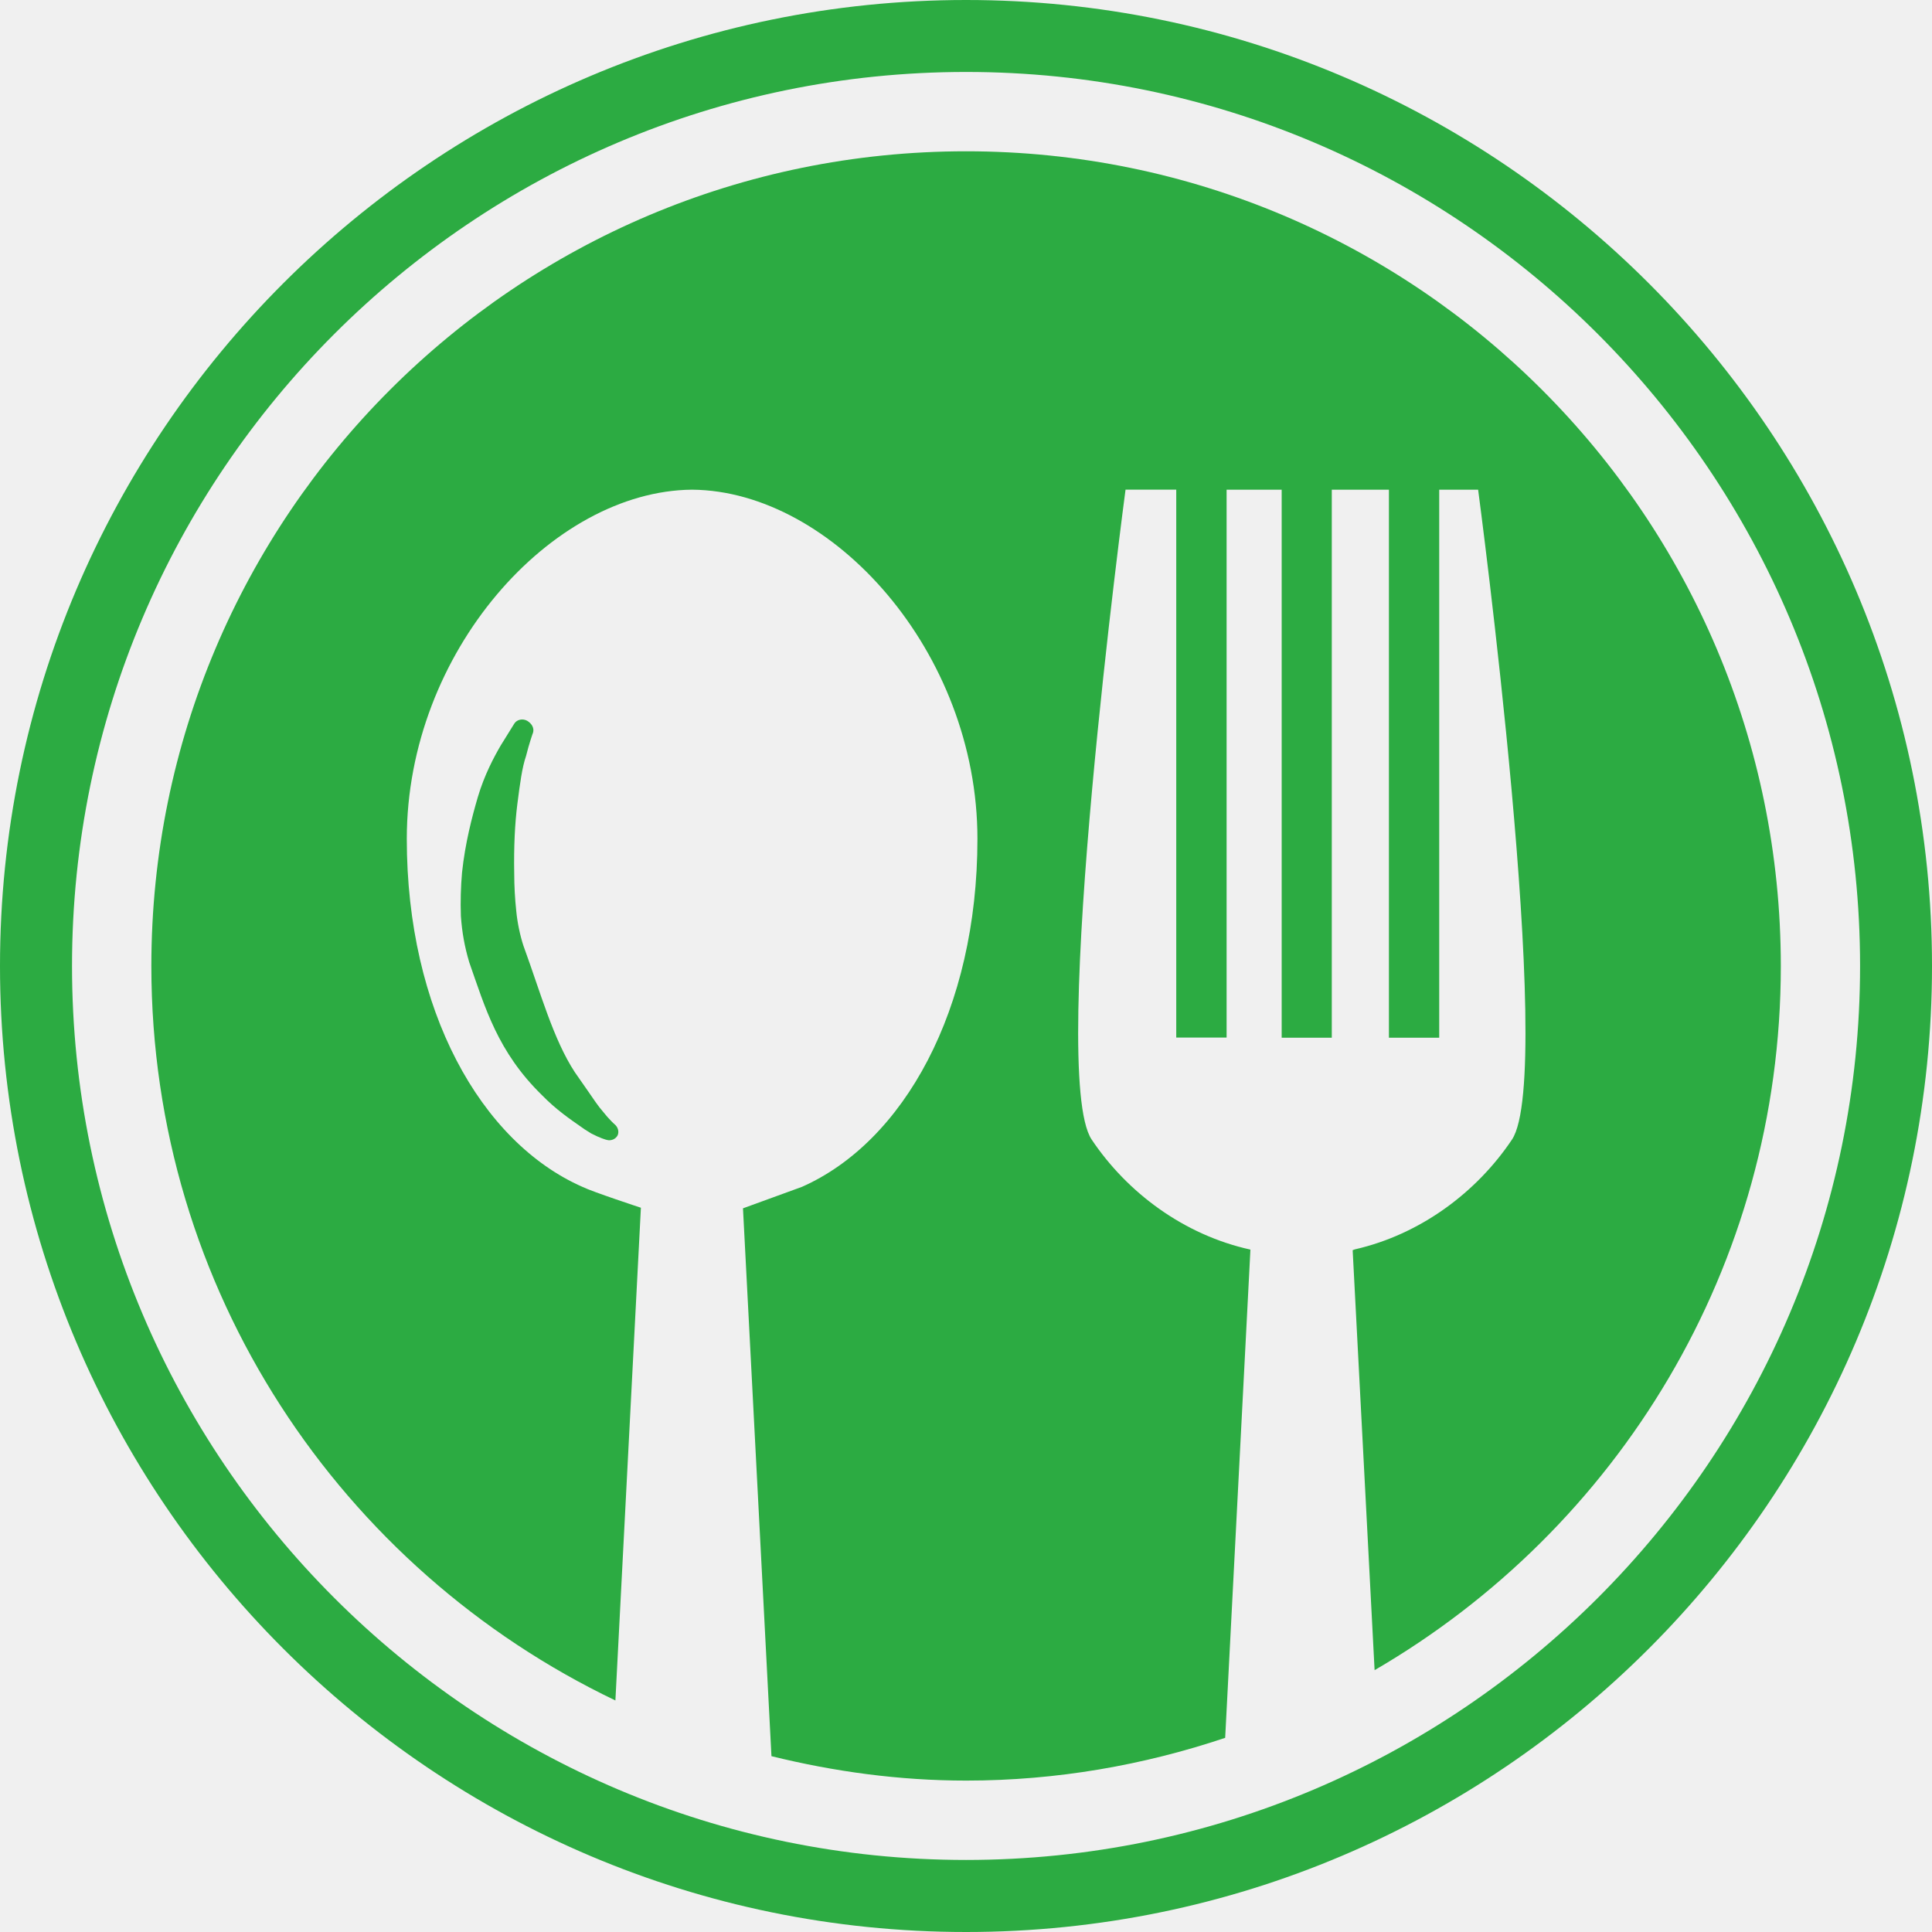
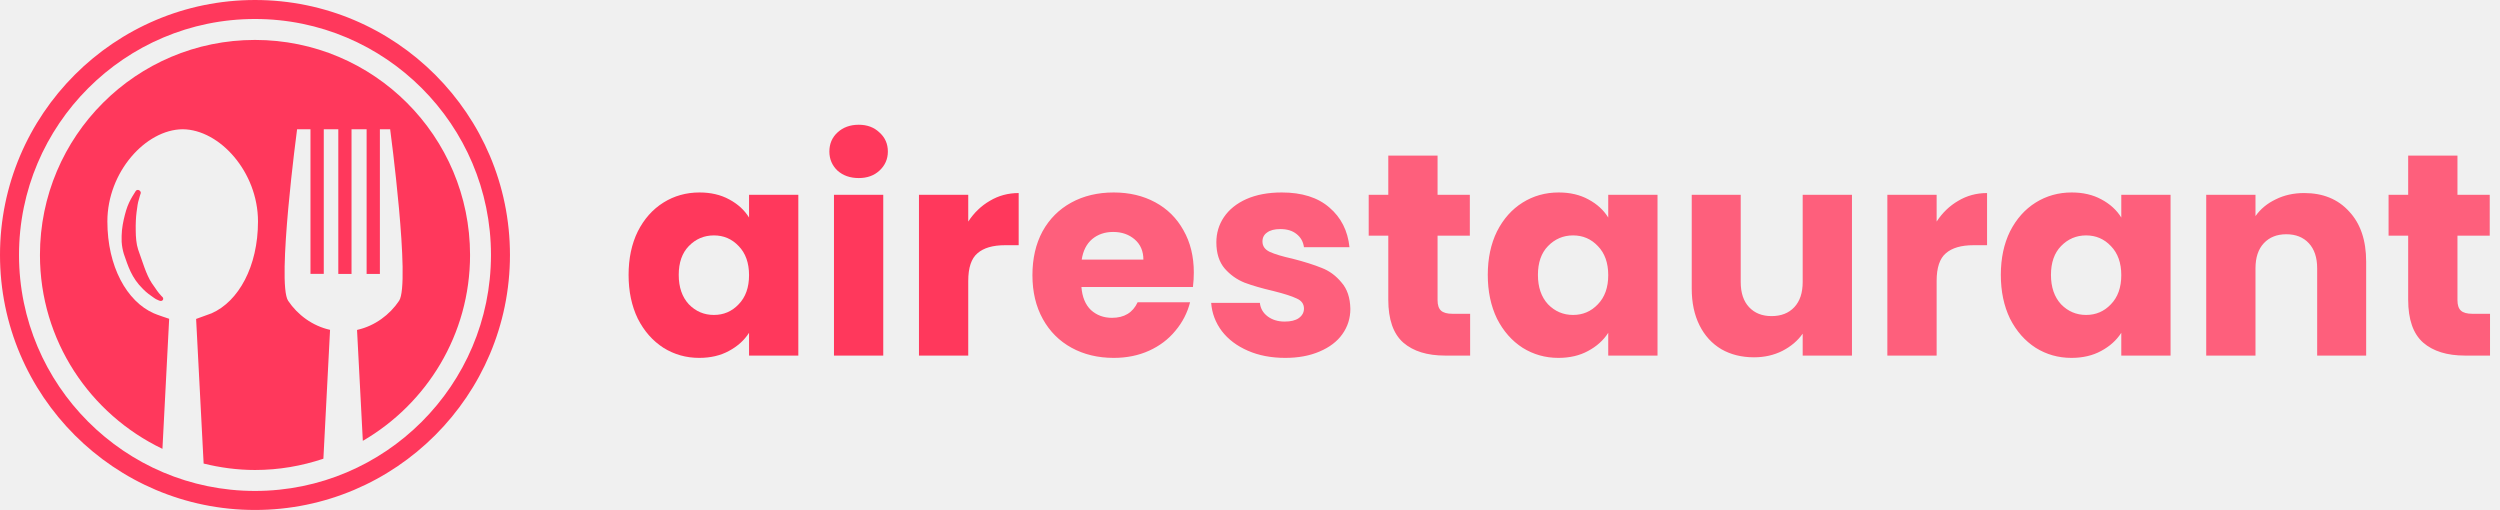
- <svg xmlns="http://www.w3.org/2000/svg" version="1.1" width="512" height="512" x="0" y="0" viewBox="0 0 380.721 380.721" style="enable-background:new 0 0 512 512" xml:space="preserve" class="">
-   <g>
-     <path d="M190.372 29.813c-88.673 0-160.546 71.873-160.546 160.547 0 63.891 37.418 118.894 91.445 144.734l5.025-97.098s-9.452-3.102-11.521-4.112c-20.048-8.831-34.612-34.833-34.612-68.58 0-36.825 28.559-68.544 56.17-68.806H136.437c27.617.261 56.177 31.98 56.177 68.806 0 33.747-14.582 59.738-34.589 68.58-.157.069-11.613 4.229-11.613 4.229l5.612 107.961c12.315 3.031 25.119 4.81 38.37 4.81 17.87 0 34.984-3.044 51.041-8.424l4.973-96.214c-13.105-2.882-24.283-11.225-31.289-21.692-8.679-13.001 6.681-128.067 6.681-128.067h9.992v107.978h9.923V96.499h10.852v107.99h9.876V96.499h11.259v107.99h9.91V96.499h7.668s15.36 115.066 6.67 128.067c-6.937 10.364-18.01 18.683-30.952 21.634-.232.082-.442.162-.442.162l4.322 82.761c47.823-27.804 80.053-79.46 80.053-138.762-.024-88.674-71.897-160.548-160.559-160.548z" fill="#2CAB42" opacity="1" data-original="#000000" class="" />
-     <path d="M103.662 148.98c.575-2.341 1.348-4.566 1.383-4.606.25-.877-.215-1.772-1.168-2.341-.906-.488-2.01-.238-2.521.546 0 0-1.098 1.749-2.69 4.334-1.295 2.225-3.212 5.78-4.52 10.207-1.133 3.88-2.486 9.039-3.096 14.813a70.666 70.666 0 0 0-.227 8.586c.227 3.212.714 5.96 1.644 9.103 3.154 8.964 5.583 17.644 14.349 26.206 2.771 2.847 5.618 4.787 7.674 6.216l.726.511c.442.291.866.559 1.284.803 1.726.906 2.881 1.231 3.091 1.277.859.232 1.743-.186 2.108-.883.343-.732.093-1.65-.621-2.23 0 0-1-.871-2.283-2.498-.877-.988-1.83-2.417-2.939-4.031-.784-1.139-1.708-2.429-2.568-3.684-4.27-6.518-6.732-15.615-10.137-24.934-.668-2.022-1.214-4.642-1.418-6.867a70.088 70.088 0 0 1-.4-7.337c-.099-5.333.139-9.911.604-13.623.534-4.188.952-7.331 1.725-9.568z" fill="#2CAB42" opacity="1" data-original="#000000" class="" />
-     <path d="M190.372 0C85.415 0 0 85.397 0 190.36 0 295.3 85.415 380.721 190.372 380.721c104.952 0 190.35-85.421 190.35-190.361C380.721 85.397 295.324 0 190.372 0zm0 366.523c-97.144 0-176.18-79.03-176.18-176.163 0-97.144 79.036-176.18 176.18-176.18 97.133 0 176.175 79.036 176.175 176.18-.001 97.133-79.043 176.163-176.175 176.163z" fill="#2CAB42" opacity="1" data-original="#000000" class="" />
+ <svg xmlns="http://www.w3.org/2000/svg" width="2510" height="512" viewBox="0 0 2510 512" fill="none">
+   <g clip-path="url(#clip0_134_53)">
+     <path d="M256.015 40.093C136.766 40.093 40.11 136.749 40.11 255.999C40.11 341.921 90.431 415.89 163.087 450.64L169.845 320.061C169.845 320.061 157.134 315.889 154.351 314.531C127.39 302.655 107.804 267.687 107.804 222.303C107.804 172.78 146.211 130.124 183.343 129.772H183.483C220.622 130.123 259.03 172.779 259.03 222.303C259.03 267.687 239.42 302.64 212.515 314.531C212.303 314.624 196.897 320.218 196.897 320.218L204.444 465.406C221.006 469.482 238.225 471.874 256.045 471.874C280.077 471.874 303.092 467.781 324.686 460.546L331.373 331.156C313.75 327.28 298.717 316.06 289.295 301.984C277.624 284.5 298.28 129.757 298.28 129.757H311.718V274.968H325.062V129.773H339.656V275H352.938V129.773H368.079V275H381.406V129.773H391.718C391.718 129.773 412.375 284.516 400.688 302C391.359 315.938 376.468 327.125 359.063 331.094C358.751 331.204 358.469 331.312 358.469 331.312L364.281 442.61C428.594 405.219 471.938 335.751 471.938 256C471.905 136.75 375.249 40.093 256.015 40.093Z" fill="#FF385C" />
+     <path d="M139.406 200.35C140.18 197.202 141.219 194.21 141.266 194.156C141.602 192.977 140.977 191.773 139.695 191.008C138.477 190.352 136.992 190.688 136.305 191.742C136.305 191.742 134.828 194.094 132.688 197.571C130.946 200.563 128.368 205.344 126.609 211.297C125.085 216.515 123.266 223.453 122.445 231.218C122.11 235.057 122.008 238.913 122.14 242.765C122.445 247.084 123.1 250.78 124.351 255.006C128.593 267.061 131.859 278.734 143.648 290.249C147.374 294.077 151.203 296.686 153.968 298.608L154.944 299.295C155.539 299.687 156.109 300.047 156.671 300.375C158.992 301.594 160.545 302.031 160.828 302.093C161.983 302.405 163.172 301.842 163.663 300.905C164.124 299.921 163.788 298.686 162.828 297.906C162.828 297.906 161.483 296.735 159.757 294.547C158.578 293.218 157.296 291.296 155.805 289.126C154.751 287.594 153.508 285.859 152.351 284.172C146.609 275.406 143.298 263.172 138.719 250.64C137.821 247.921 137.086 244.397 136.812 241.405C136.46 238.128 136.281 234.834 136.274 231.538C136.141 224.366 136.461 218.21 137.086 213.218C137.805 207.586 138.367 203.359 139.406 200.35Z" fill="#FF385C" />
+     <path d="M256.015 0C114.868 0 0 114.843 0 255.999C0 397.124 114.868 512 256.015 512C397.157 512 512.001 397.124 512.001 255.999C512 114.843 397.157 0 256.015 0ZM256.015 492.906C125.375 492.906 19.086 386.625 19.086 255.999C19.086 125.358 125.375 19.07 256.015 19.07C386.642 19.07 492.939 125.358 492.939 255.999C492.937 386.625 386.64 492.906 256.015 492.906Z" fill="#FF385C" />
  </g>
+   <path d="M631.101 275.987C631.101 259.398 634.188 244.835 640.36 232.297C646.725 219.76 655.309 210.115 666.111 203.364C676.912 196.613 688.968 193.237 702.277 193.237C713.658 193.237 723.592 195.552 732.079 200.181C740.759 204.811 747.413 210.887 752.043 218.409V195.552H801.519V357H752.043V334.143C747.22 341.665 740.469 347.741 731.789 352.371C723.302 357 713.368 359.315 701.988 359.315C688.872 359.315 676.912 355.939 666.111 349.188C655.309 342.244 646.725 332.503 640.36 319.965C634.188 307.235 631.101 292.575 631.101 275.987ZM752.043 276.276C752.043 263.931 748.571 254.19 741.627 247.053C734.876 239.916 726.581 236.348 716.744 236.348C706.907 236.348 698.516 239.916 691.572 247.053C684.821 253.997 681.445 263.642 681.445 275.987C681.445 288.332 684.821 298.169 691.572 305.499C698.516 312.636 706.907 316.204 716.744 316.204C726.581 316.204 734.876 312.636 741.627 305.499C748.571 298.362 752.043 288.621 752.043 276.276ZM862.195 178.771C853.515 178.771 846.378 176.263 840.784 171.248C835.383 166.04 832.683 159.675 832.683 152.152C832.683 144.436 835.383 138.071 840.784 133.056C846.378 127.848 853.515 125.244 862.195 125.244C870.682 125.244 877.626 127.848 883.027 133.056C888.621 138.071 891.418 144.436 891.418 152.152C891.418 159.675 888.621 166.04 883.027 171.248C877.626 176.263 870.682 178.771 862.195 178.771ZM886.788 195.552V357H837.312V195.552H886.788ZM972.119 222.46C977.906 213.587 985.139 206.643 993.819 201.628C1002.5 196.42 1012.14 193.816 1022.75 193.816V246.185H1009.15C996.809 246.185 987.55 248.886 981.378 254.287C975.205 259.495 972.119 268.753 972.119 282.063V357H922.643V195.552H972.119V222.46Z" fill="#FF385C" />
+   <path d="M1198.59 273.672C1198.59 278.301 1198.3 283.124 1197.72 288.139H1085.75C1086.52 298.169 1089.7 305.884 1095.3 311.285C1101.08 316.493 1108.13 319.097 1116.42 319.097C1128.76 319.097 1137.35 313.889 1142.17 303.473H1194.83C1192.13 314.082 1187.21 323.63 1180.07 332.117C1173.13 340.604 1164.35 347.259 1153.74 352.081C1143.13 356.904 1131.27 359.315 1118.16 359.315C1102.34 359.315 1088.26 355.939 1075.91 349.188C1063.57 342.437 1053.92 332.792 1046.98 320.255C1040.04 307.717 1036.56 293.057 1036.56 276.276C1036.56 259.495 1039.94 244.835 1046.69 232.297C1053.63 219.76 1063.28 210.115 1075.62 203.364C1087.97 196.613 1102.15 193.237 1118.16 193.237C1133.78 193.237 1147.67 196.516 1159.82 203.075C1171.97 209.633 1181.42 218.988 1188.17 231.14C1195.12 243.292 1198.59 257.469 1198.59 273.672ZM1147.96 260.652C1147.96 252.165 1145.06 245.414 1139.28 240.399C1133.49 235.384 1126.26 232.876 1117.58 232.876C1109.28 232.876 1102.24 235.287 1096.46 240.109C1090.86 244.932 1087.39 251.779 1086.04 260.652H1147.96ZM1290.37 359.315C1276.29 359.315 1263.75 356.904 1252.76 352.081C1241.76 347.259 1233.08 340.701 1226.72 332.407C1220.35 323.92 1216.78 314.468 1216.01 304.052H1264.91C1265.49 309.646 1268.09 314.179 1272.72 317.651C1277.35 321.123 1283.04 322.859 1289.79 322.859C1295.96 322.859 1300.69 321.701 1303.97 319.387C1307.44 316.879 1309.18 313.696 1309.18 309.839C1309.18 305.209 1306.77 301.834 1301.94 299.712C1297.12 297.397 1289.31 294.89 1278.51 292.189C1266.93 289.489 1257.29 286.692 1249.57 283.799C1241.86 280.712 1235.2 275.987 1229.61 269.621C1224.02 263.063 1221.22 254.287 1221.22 243.292C1221.22 234.033 1223.73 225.643 1228.74 218.12C1233.95 210.404 1241.47 204.328 1251.31 199.892C1261.34 195.456 1273.2 193.237 1286.9 193.237C1307.15 193.237 1323.06 198.252 1334.64 208.283C1346.4 218.313 1353.16 231.622 1354.89 248.211H1309.18C1308.41 242.617 1305.9 238.18 1301.65 234.901C1297.6 231.622 1292.2 229.983 1285.45 229.983C1279.66 229.983 1275.23 231.14 1272.14 233.455C1269.06 235.576 1267.51 238.566 1267.51 242.424C1267.51 247.053 1269.92 250.525 1274.75 252.84C1279.76 255.155 1287.48 257.469 1297.89 259.784C1309.85 262.87 1319.59 265.956 1327.12 269.043C1334.64 271.936 1341.2 276.758 1346.79 283.509C1352.58 290.068 1355.57 298.94 1355.76 310.128C1355.76 319.58 1353.06 328.067 1347.66 335.589C1342.45 342.919 1334.83 348.706 1324.8 352.949C1314.96 357.193 1303.49 359.315 1290.37 359.315ZM1476.01 315.047V357H1450.84C1432.9 357 1418.92 352.66 1408.89 343.98C1398.86 335.107 1393.84 320.737 1393.84 300.869V236.637H1374.17V195.552H1393.84V156.203H1443.32V195.552H1475.72V236.637H1443.32V301.448C1443.32 306.27 1444.47 309.742 1446.79 311.864C1449.1 313.986 1452.96 315.047 1458.36 315.047H1476.01ZM1493.73 275.987C1493.73 259.398 1496.82 244.835 1502.99 232.297C1509.36 219.76 1517.94 210.115 1528.74 203.364C1539.54 196.613 1551.6 193.237 1564.91 193.237C1576.29 193.237 1586.22 195.552 1594.71 200.181C1603.39 204.811 1610.04 210.887 1614.67 218.409V195.552H1664.15V357H1614.67V334.143C1609.85 341.665 1603.1 347.741 1594.42 352.371C1585.93 357 1576 359.315 1564.62 359.315C1551.5 359.315 1539.54 355.939 1528.74 349.188C1517.94 342.244 1509.36 332.503 1502.99 319.965C1496.82 307.235 1493.73 292.575 1493.73 275.987ZM1614.67 276.276C1614.67 263.931 1611.2 254.19 1604.26 247.053C1597.51 239.916 1589.21 236.348 1579.38 236.348C1569.54 236.348 1561.15 239.916 1554.2 247.053C1547.45 253.997 1544.08 263.642 1544.08 275.987C1544.08 288.332 1547.45 298.169 1554.2 305.499C1561.15 312.636 1569.54 316.204 1579.38 316.204C1589.21 316.204 1597.51 312.636 1604.26 305.499C1611.2 298.362 1614.67 288.621 1614.67 276.276ZM1859.37 195.552V357H1809.89V335.011C1804.88 342.148 1798.03 347.934 1789.35 352.371C1780.86 356.614 1771.41 358.736 1760.99 358.736C1748.65 358.736 1737.75 356.036 1728.3 350.635C1718.85 345.041 1711.52 337.036 1706.31 326.62C1701.1 316.204 1698.5 303.956 1698.5 289.875V195.552H1747.68V283.22C1747.68 294.022 1750.48 302.412 1756.07 308.392C1761.67 314.372 1769.19 317.361 1778.64 317.361C1788.29 317.361 1795.91 314.372 1801.5 308.392C1807.09 302.412 1809.89 294.022 1809.89 283.22V195.552H1859.37ZM1944.38 222.46C1950.17 213.587 1957.4 206.643 1966.08 201.628C1974.76 196.42 1984.41 193.816 1995.01 193.816V246.185H1981.42C1969.07 246.185 1959.81 248.886 1953.64 254.287C1947.47 259.495 1944.38 268.753 1944.38 282.063V357H1894.9V195.552H1944.38V222.46ZM2008.83 275.987C2008.83 259.398 2011.91 244.835 2018.08 232.297C2024.45 219.76 2033.03 210.115 2043.83 203.364C2054.64 196.613 2066.69 193.237 2080 193.237C2091.38 193.237 2101.32 195.552 2109.8 200.181C2118.48 204.811 2125.14 210.887 2129.77 218.409V195.552H2179.24V357H2129.77V334.143C2124.94 341.665 2118.19 347.741 2109.51 352.371C2101.03 357 2091.09 359.315 2079.71 359.315C2066.6 359.315 2054.64 355.939 2043.83 349.188C2033.03 342.244 2024.45 332.503 2018.08 319.965C2011.91 307.235 2008.83 292.575 2008.83 275.987ZM2129.77 276.276C2129.77 263.931 2126.29 254.19 2119.35 247.053C2112.6 239.916 2104.31 236.348 2094.47 236.348C2084.63 236.348 2076.24 239.916 2069.3 247.053C2062.54 253.997 2059.17 263.642 2059.17 275.987C2059.17 288.332 2062.54 298.169 2069.3 305.499C2076.24 312.636 2084.63 316.204 2094.47 316.204C2104.31 316.204 2112.6 312.636 2119.35 305.499C2126.29 298.362 2129.77 288.621 2129.77 276.276ZM2313.41 193.816C2332.31 193.816 2347.36 199.988 2358.55 212.333C2369.93 224.485 2375.62 241.267 2375.62 262.677V357H2326.43V269.332C2326.43 258.53 2323.63 250.14 2318.04 244.16C2312.45 238.18 2304.92 235.191 2295.47 235.191C2286.02 235.191 2278.5 238.18 2272.9 244.16C2267.31 250.14 2264.51 258.53 2264.51 269.332V357H2215.04V195.552H2264.51V216.963C2269.53 209.826 2276.28 204.232 2284.77 200.181C2293.25 195.938 2302.8 193.816 2313.41 193.816ZM2499.98 315.047V357H2474.81C2456.87 357 2442.88 352.66 2432.85 343.98C2422.82 335.107 2417.81 320.737 2417.81 300.869V236.637H2398.13V195.552H2417.81V156.203H2467.29V195.552H2499.69V236.637H2467.29V301.448C2467.29 306.27 2468.44 309.742 2470.76 311.864C2473.07 313.986 2476.93 315.047 2482.33 315.047H2499.98Z" fill="#FE5F7C" />
+   <defs>
+     <clipPath id="clip0_134_53">
+       <rect width="512" height="512" fill="white" />
+     </clipPath>
+   </defs>
</svg>
